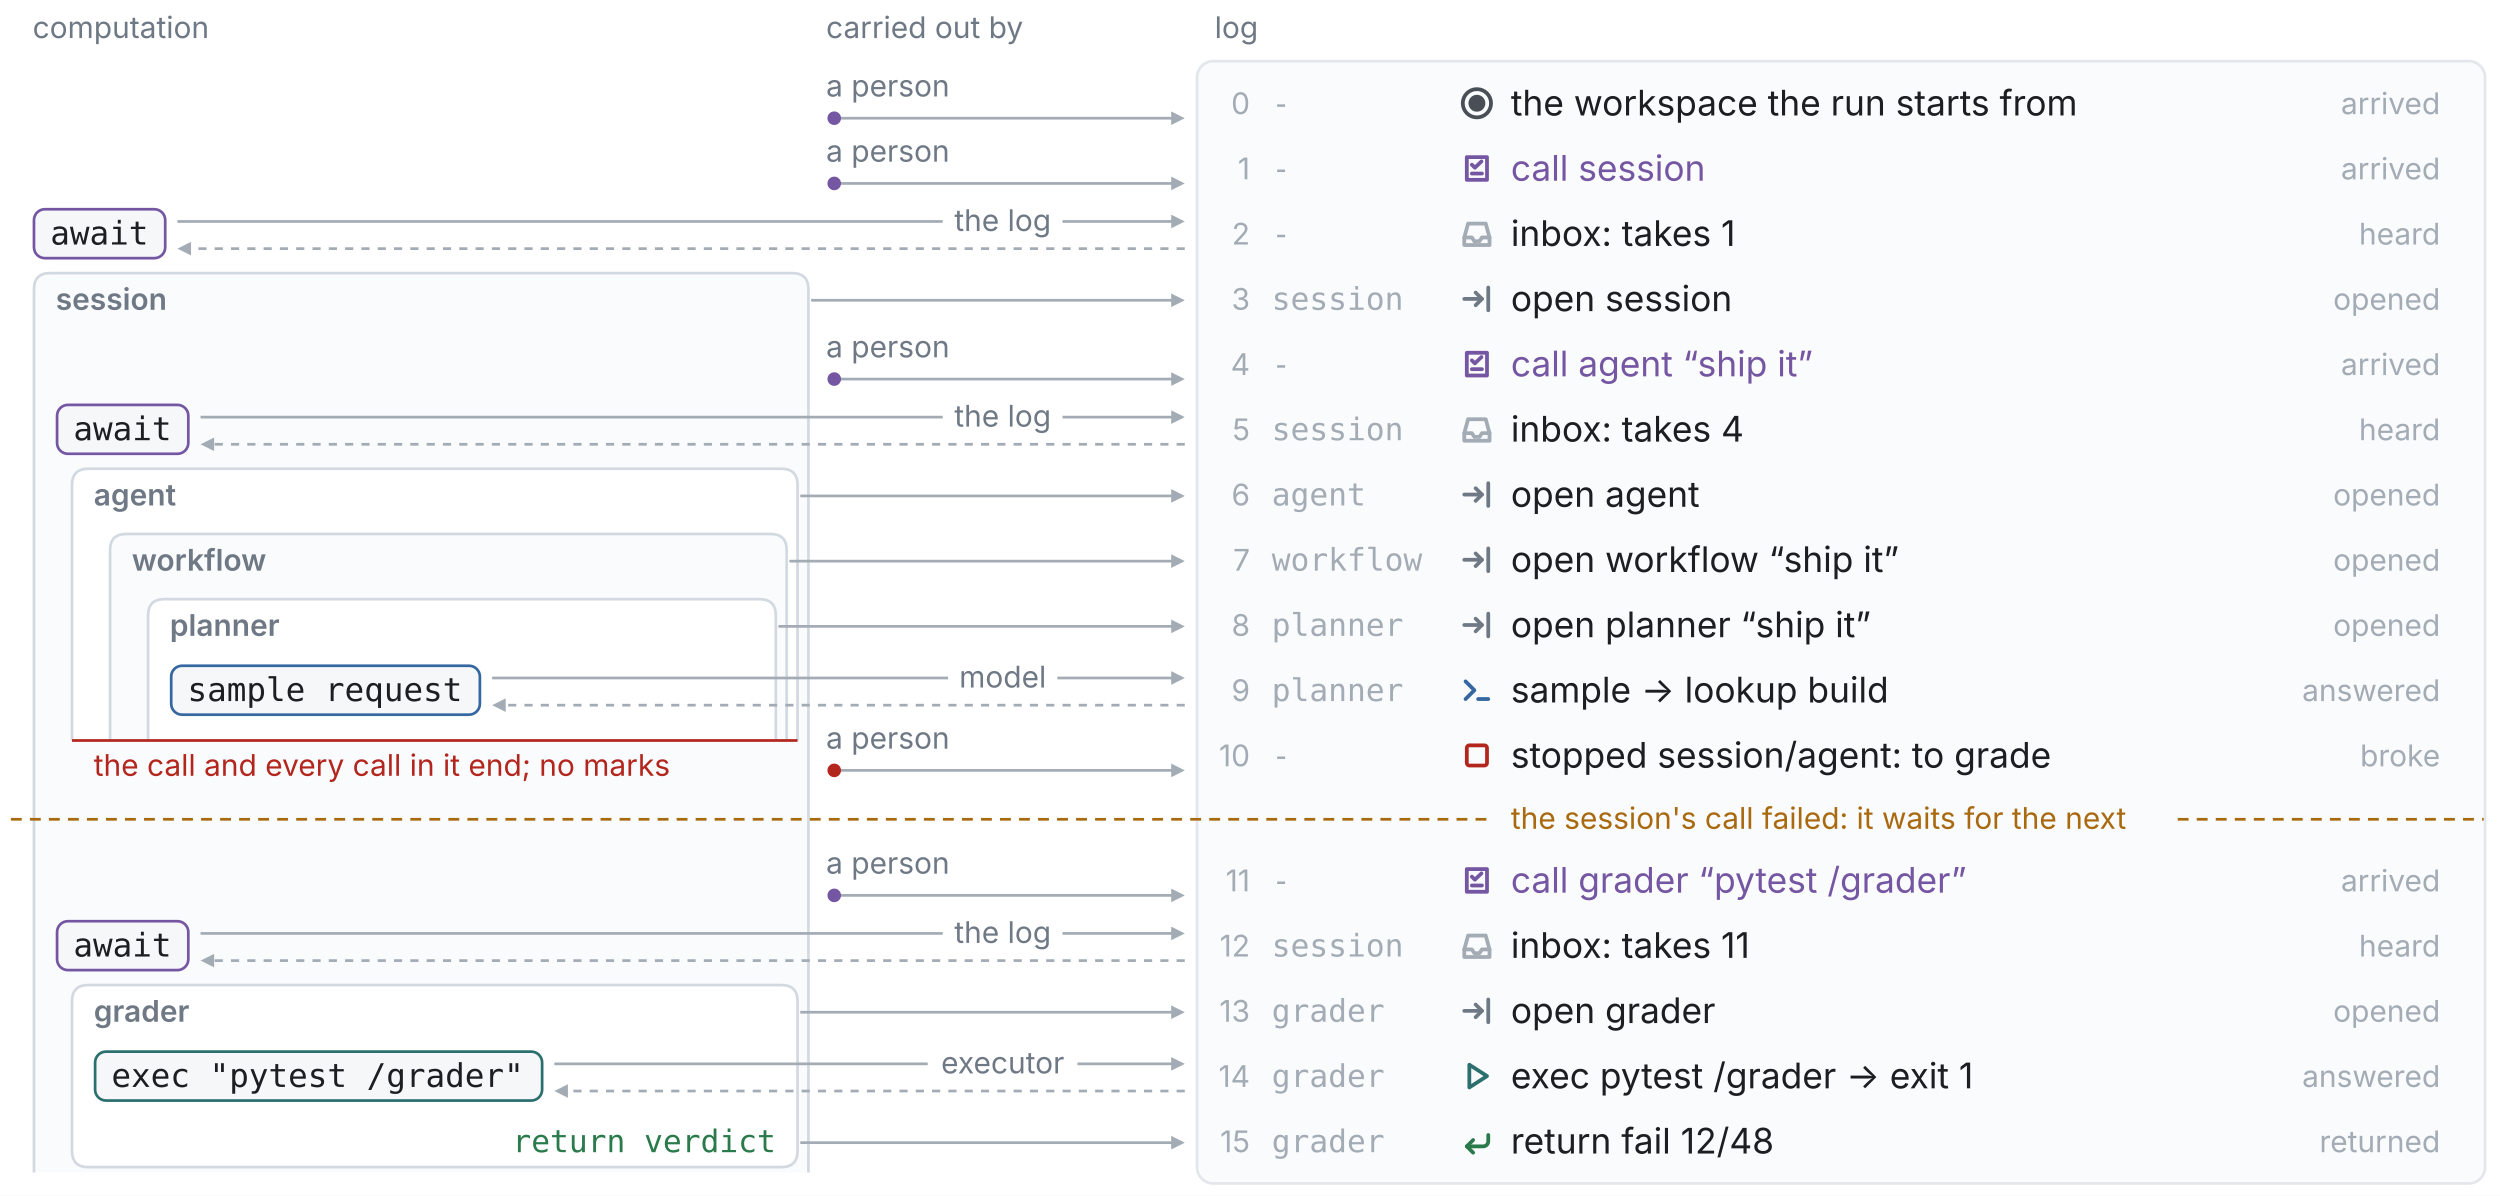
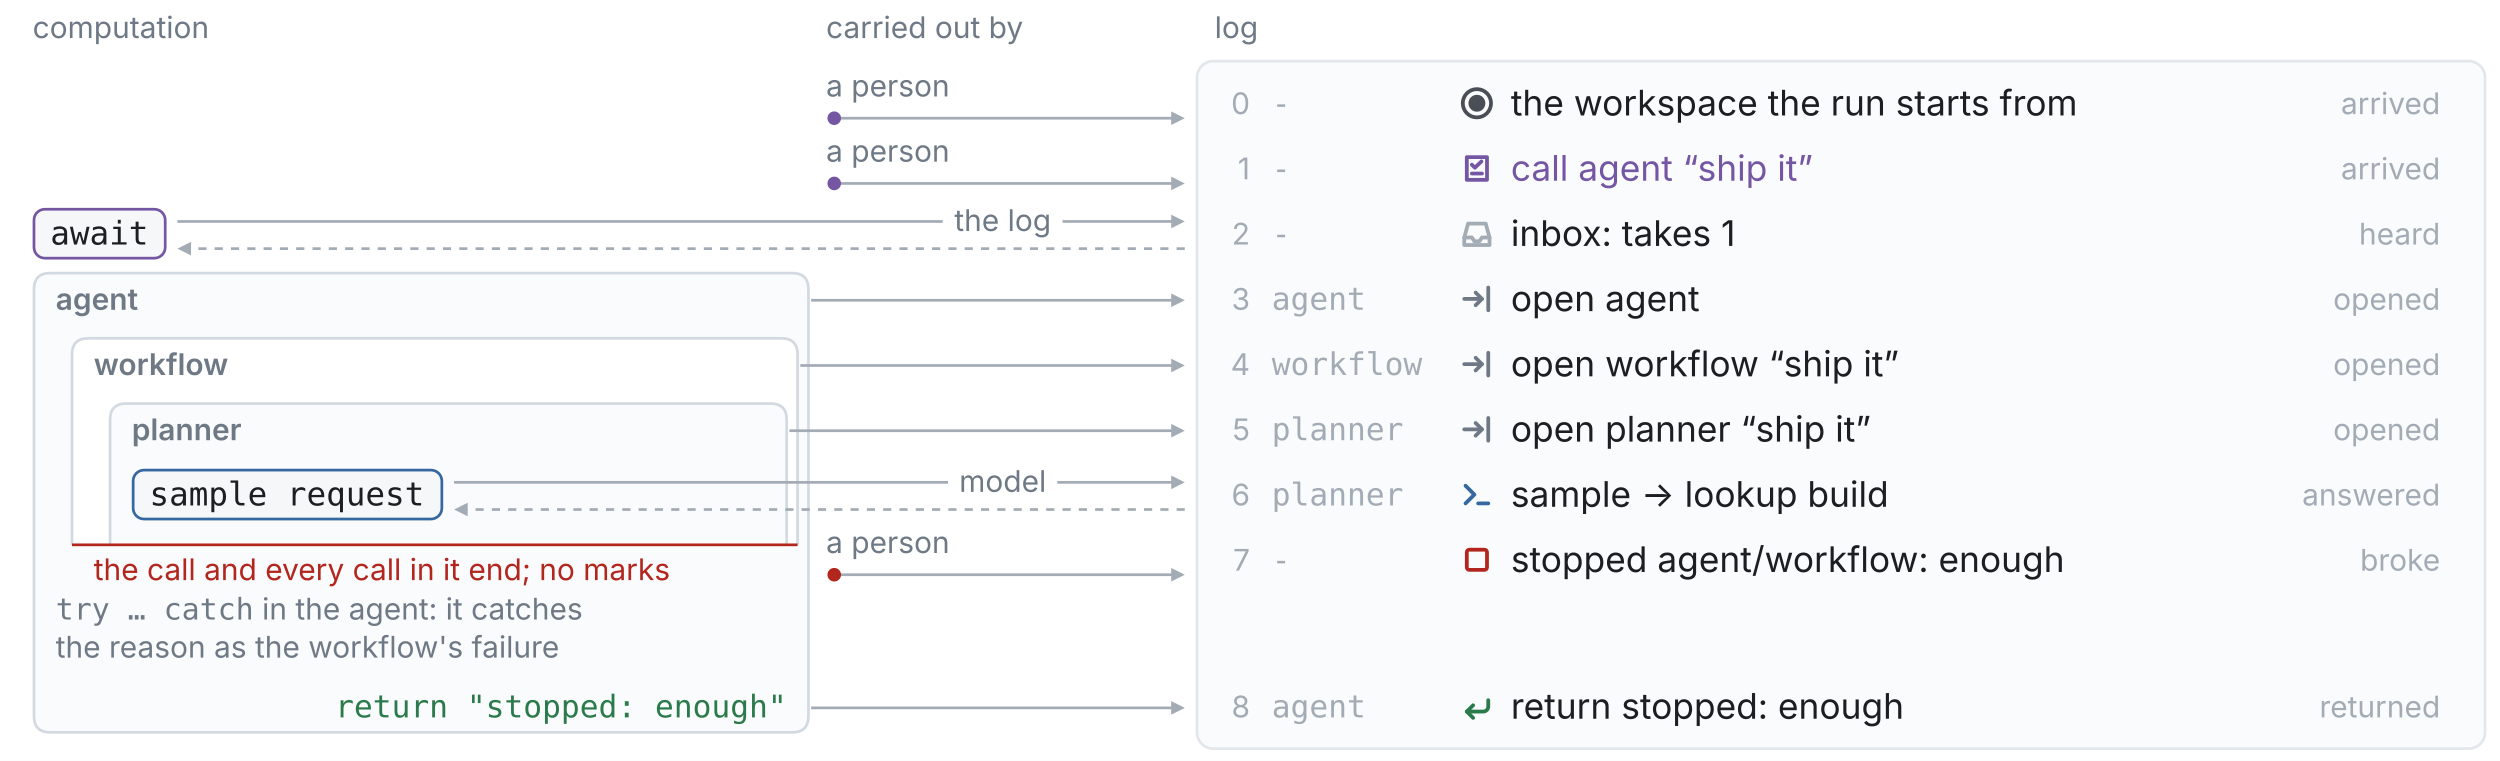
- <svg xmlns="http://www.w3.org/2000/svg" viewBox="0 0 920 440" width="920" height="440">
+ <svg xmlns="http://www.w3.org/2000/svg" viewBox="0 0 920 280" width="920" height="280">
  <style>text{font-family:-apple-system, BlinkMacSystemFont, 'Segoe UI', system-ui, sans-serif;font-size:13px;fill:#1c1e21}.m{font-family:ui-monospace, SFMono-Regular, Menlo, Consolas, monospace}.s{font-size:11px;fill:#6f7985}.f{font-size:11px;fill:#a3abb5}.b{font-weight:600}.n{font-variant-numeric:tabular-nums}.fr{font-family:ui-monospace, SFMono-Regular, Menlo, Consolas, monospace;font-size:11.5px;fill:#a3abb5}.ch{font-family:ui-monospace, SFMono-Regular, Menlo, Consolas, monospace;font-size:12px}.e{font-family:ui-monospace, SFMono-Regular, Menlo, Consolas, monospace;font-size:11.5px}.a{stroke:#a3abb5;fill:none}.d{stroke-dasharray:3 3}.bx{stroke:#d3d9e0;fill:none}</style>
-   <rect width="920" height="440" fill="#fff" />
+   <rect width="920" height="280" fill="#fff" />
  <text x="12" y="14" class="s">computation</text>
  <text x="304" y="14" class="s">carried out by</text>
  <text x="447" y="14" class="s">log</text>
-   <rect x="440.5" y="22.5" width="474" height="413" rx="6" fill="#fafbfc" stroke="#e3e6ea" />
-   <path fill="#fafbfc" d="M12.5,431.5V106.5Q12.5,100.5 18.5,100.5H291.5Q297.5,100.5 297.5,106.5V431.5H12.5Z" />
-   <path class="bx" d="M12.5,431.5V106.5Q12.5,100.5 18.5,100.5H291.5Q297.5,100.5 297.5,106.5V431.5" />
-   <path fill="#fff" d="M26.5,272.5V178.5Q26.5,172.5 32.5,172.5H287.5Q293.5,172.5 293.5,178.5V272.5H26.5Z" />
-   <path class="bx" d="M26.5,272.5V178.5Q26.5,172.5 32.5,172.5H287.5Q293.5,172.5 293.5,178.5V272.5" />
-   <path fill="#fff" d="M26.5,423.5V368.5Q26.5,362.5 32.5,362.5H287.5Q293.5,362.5 293.5,368.5V423.5Q293.5,429.5 287.5,429.5H32.5Q26.5,429.5 26.5,423.5Z" />
-   <path class="bx" d="M26.5,423.5V368.5Q26.5,362.5 32.5,362.5H287.5Q293.5,362.5 293.5,368.5V423.5Q293.5,429.5 287.5,429.5H32.5Q26.5,429.5 26.5,423.5" />
-   <path fill="#fafbfc" d="M40.5,272.5V202.5Q40.5,196.5 46.5,196.5H283.5Q289.5,196.5 289.5,202.5V272.5H40.5Z" />
-   <path class="bx" d="M40.5,272.5V202.5Q40.5,196.5 46.5,196.5H283.5Q289.5,196.5 289.5,202.5V272.5" />
-   <path fill="#fff" d="M54.5,272.5V226.5Q54.5,220.5 60.5,220.5H279.5Q285.5,220.5 285.5,226.5V272.5H54.5Z" />
-   <path class="bx" d="M54.5,272.5V226.5Q54.5,220.5 60.5,220.5H279.5Q285.5,220.5 285.5,226.5V272.5" />
+   <rect x="440.5" y="22.5" width="474" height="253" rx="6" fill="#fafbfc" stroke="#e3e6ea" />
+   <path fill="#fafbfc" d="M12.5,263.5V106.5Q12.5,100.5 18.5,100.5H291.5Q297.5,100.5 297.5,106.5V263.5Q297.5,269.5 291.5,269.5H18.5Q12.5,269.5 12.5,263.5Z" />
+   <path class="bx" d="M12.5,263.5V106.5Q12.5,100.5 18.5,100.5H291.5Q297.5,100.5 297.5,106.5V263.5Q297.5,269.5 291.5,269.5H18.5Q12.5,269.5 12.5,263.5" />
+   <path fill="#fff" d="M26.5,200.5V130.5Q26.5,124.5 32.5,124.5H287.5Q293.5,124.5 293.5,130.5V200.5H26.5Z" />
+   <path class="bx" d="M26.5,200.5V130.5Q26.5,124.5 32.5,124.5H287.5Q293.5,124.5 293.5,130.5V200.5" />
+   <path fill="#fafbfc" d="M40.5,200.5V154.5Q40.5,148.5 46.5,148.5H283.5Q289.5,148.5 289.5,154.5V200.5H40.5Z" />
+   <path class="bx" d="M40.5,200.5V154.5Q40.5,148.5 46.5,148.5H283.5Q289.5,148.5 289.5,154.5V200.5" />
  <text x="460" y="42" class="f n" text-anchor="end">0</text>
  <text x="468" y="42" class="fr">-</text>
  <g transform="translate(537,31.5) scale(0.9286)" stroke="#4a4f57" fill="#4a4f57" stroke-width="1.5" stroke-linecap="round" stroke-linejoin="round">
    <circle cx="7" cy="7" r="2.6" />
    <circle cx="7" cy="7" r="5.6" fill="none" />
  </g>
  <text x="556" y="42.5">the workspace the run starts from</text>
  <text x="898" y="42" class="f" text-anchor="end">arrived</text>
  <text x="304" y="35.5" class="s">a person</text>
  <path class="a" d="M307,43.5H432" />
  <path fill="#a3abb5" d="M436,43.5l-5,-2.5v5z" />
  <circle cx="307" cy="43.5" r="2.5" fill="#7556a3" />
  <text x="460" y="66" class="f n" text-anchor="end">1</text>
  <text x="468" y="66" class="fr">-</text>
  <g transform="translate(537,55.5) scale(0.9286)" stroke="#7556a3" fill="#7556a3" stroke-width="1.5" stroke-linecap="round" stroke-linejoin="round">
    <path d="M3 2.5h8v9H3z" fill="none" />
    <path d="M5 5.5l1.2 1.2L8.8 4.2M5 9h4" fill="none" />
  </g>
-   <text x="556" y="66.5" style="fill:#7556a3">call session</text>
+   <text x="556" y="66.5" style="fill:#7556a3">call agent “ship it”</text>
  <text x="898" y="66" class="f" text-anchor="end">arrived</text>
  <text x="304" y="59.5" class="s">a person</text>
  <path class="a" d="M307,67.5H432" />
  <path fill="#a3abb5" d="M436,67.5l-5,-2.5v5z" />
  <circle cx="307" cy="67.5" r="2.5" fill="#7556a3" />
  <text x="460" y="90" class="f n" text-anchor="end">2</text>
  <text x="468" y="90" class="fr">-</text>
  <g transform="translate(537,79.5) scale(0.9286)" stroke="#a3abb5" fill="#a3abb5" stroke-width="1.5" stroke-linecap="round" stroke-linejoin="round">
    <path d="M2 8.5h3l1 1.5h2l1-1.5h3" fill="none" />
    <path d="M2 8.5L3.5 3h7L12 8.5v3H2z" fill="none" />
  </g>
  <text x="556" y="90.5">inbox: takes 1</text>
  <text x="898" y="90" class="f" text-anchor="end">heard</text>
  <rect x="12.5" y="77.0" width="48.3" height="18" rx="4" fill="#f6f7f9" stroke="#7556a3" />
  <text x="18.5" y="90" class="ch">await</text>
  <path class="a" d="M65.3,81.5H432" />
  <path fill="#a3abb5" d="M436,81.5l-5,-2.5v5z" />
  <rect x="346.9" y="75.0" width="44.1" height="13" fill="#fff" />
  <text x="369" y="85" class="s" text-anchor="middle">the log</text>
  <path class="a d" d="M436,91.5H69.3" />
  <path fill="#a3abb5" d="M65.3,91.5l5,-2.5v5z" />
  <text x="460" y="114" class="f n" text-anchor="end">3</text>
-   <text x="468" y="114" class="fr">session</text>
+   <text x="468" y="114" class="fr">agent</text>
  <g transform="translate(537,103.5) scale(0.9286)" stroke="#6f7985" fill="#6f7985" stroke-width="1.5" stroke-linecap="round" stroke-linejoin="round">
    <path d="M2 7h7" fill="none" />
    <path d="M6.5 4.5L9 7l-2.5 2.5" fill="none" />
    <path d="M11.5 2.5v9" fill="none" />
  </g>
-   <text x="556" y="114.5">open session</text>
+   <text x="556" y="114.5">open agent</text>
  <text x="898" y="114" class="f" text-anchor="end">opened</text>
-   <text x="20.5" y="114" class="s b">session</text>
+   <text x="20.5" y="114" class="s b">agent</text>
  <path class="a" d="M298.5,110.5H432" />
  <path fill="#a3abb5" d="M436,110.5l-5,-2.5v5z" />
  <text x="460" y="138" class="f n" text-anchor="end">4</text>
-   <text x="468" y="138" class="fr">-</text>
-   <g transform="translate(537,127.5) scale(0.9286)" stroke="#7556a3" fill="#7556a3" stroke-width="1.5" stroke-linecap="round" stroke-linejoin="round">
-     <path d="M3 2.5h8v9H3z" fill="none" />
-     <path d="M5 5.5l1.2 1.2L8.8 4.2M5 9h4" fill="none" />
-   </g>
-   <text x="556" y="138.5" style="fill:#7556a3">call agent “ship it”</text>
-   <text x="898" y="138" class="f" text-anchor="end">arrived</text>
-   <text x="304" y="131.5" class="s">a person</text>
-   <path class="a" d="M307,139.5H432" />
-   <path fill="#a3abb5" d="M436,139.5l-5,-2.5v5z" />
-   <circle cx="307" cy="139.5" r="2.5" fill="#7556a3" />
-   <text x="460" y="162" class="f n" text-anchor="end">5</text>
-   <text x="468" y="162" class="fr">session</text>
-   <g transform="translate(537,151.5) scale(0.9286)" stroke="#a3abb5" fill="#a3abb5" stroke-width="1.5" stroke-linecap="round" stroke-linejoin="round">
-     <path d="M2 8.5h3l1 1.5h2l1-1.5h3" fill="none" />
-     <path d="M2 8.5L3.5 3h7L12 8.5v3H2z" fill="none" />
-   </g>
-   <text x="556" y="162.5">inbox: takes 4</text>
-   <text x="898" y="162" class="f" text-anchor="end">heard</text>
-   <rect x="21.0" y="149.0" width="48.3" height="18" rx="4" fill="#f6f7f9" stroke="#7556a3" />
-   <text x="27" y="162" class="ch">await</text>
-   <path class="a" d="M73.8,153.5H432" />
-   <path fill="#a3abb5" d="M436,153.5l-5,-2.5v5z" />
-   <rect x="346.9" y="147.0" width="44.1" height="13" fill="#fff" />
-   <text x="369" y="157" class="s" text-anchor="middle">the log</text>
-   <path class="a d" d="M436,163.5H77.8" />
-   <path fill="#a3abb5" d="M73.8,163.5l5,-2.5v5z" />
-   <text x="460" y="186" class="f n" text-anchor="end">6</text>
-   <text x="468" y="186" class="fr">agent</text>
-   <g transform="translate(537,175.5) scale(0.9286)" stroke="#6f7985" fill="#6f7985" stroke-width="1.5" stroke-linecap="round" stroke-linejoin="round">
+   <text x="468" y="138" class="fr">workflow</text>
+   <g transform="translate(537,127.5) scale(0.9286)" stroke="#6f7985" fill="#6f7985" stroke-width="1.5" stroke-linecap="round" stroke-linejoin="round">
    <path d="M2 7h7" fill="none" />
    <path d="M6.5 4.5L9 7l-2.5 2.5" fill="none" />
    <path d="M11.5 2.5v9" fill="none" />
  </g>
-   <text x="556" y="186.5">open agent</text>
-   <text x="898" y="186" class="f" text-anchor="end">opened</text>
-   <text x="34.5" y="186" class="s b">agent</text>
-   <path class="a" d="M294.5,182.5H432" />
-   <path fill="#a3abb5" d="M436,182.5l-5,-2.5v5z" />
-   <text x="460" y="210" class="f n" text-anchor="end">7</text>
-   <text x="468" y="210" class="fr">workflow</text>
-   <g transform="translate(537,199.5) scale(0.9286)" stroke="#6f7985" fill="#6f7985" stroke-width="1.5" stroke-linecap="round" stroke-linejoin="round">
+   <text x="556" y="138.5">open workflow “ship it”</text>
+   <text x="898" y="138" class="f" text-anchor="end">opened</text>
+   <text x="34.5" y="138" class="s b">workflow</text>
+   <path class="a" d="M294.5,134.5H432" />
+   <path fill="#a3abb5" d="M436,134.5l-5,-2.5v5z" />
+   <text x="460" y="162" class="f n" text-anchor="end">5</text>
+   <text x="468" y="162" class="fr">planner</text>
+   <g transform="translate(537,151.5) scale(0.9286)" stroke="#6f7985" fill="#6f7985" stroke-width="1.5" stroke-linecap="round" stroke-linejoin="round">
    <path d="M2 7h7" fill="none" />
    <path d="M6.5 4.5L9 7l-2.5 2.5" fill="none" />
    <path d="M11.5 2.5v9" fill="none" />
  </g>
-   <text x="556" y="210.5">open workflow “ship it”</text>
-   <text x="898" y="210" class="f" text-anchor="end">opened</text>
-   <text x="48.5" y="210" class="s b">workflow</text>
-   <path class="a" d="M290.5,206.5H432" />
-   <path fill="#a3abb5" d="M436,206.5l-5,-2.5v5z" />
-   <text x="460" y="234" class="f n" text-anchor="end">8</text>
-   <text x="468" y="234" class="fr">planner</text>
-   <g transform="translate(537,223.5) scale(0.9286)" stroke="#6f7985" fill="#6f7985" stroke-width="1.5" stroke-linecap="round" stroke-linejoin="round">
-     <path d="M2 7h7" fill="none" />
-     <path d="M6.5 4.5L9 7l-2.5 2.5" fill="none" />
-     <path d="M11.5 2.5v9" fill="none" />
-   </g>
-   <text x="556" y="234.5">open planner “ship it”</text>
-   <text x="898" y="234" class="f" text-anchor="end">opened</text>
-   <text x="62.5" y="234" class="s b">planner</text>
-   <path class="a" d="M286.5,230.5H432" />
-   <path fill="#a3abb5" d="M436,230.5l-5,-2.5v5z" />
-   <text x="460" y="258" class="f n" text-anchor="end">9</text>
-   <text x="468" y="258" class="fr">planner</text>
-   <g transform="translate(537,247.5) scale(0.9286)" stroke="#3567a0" fill="#3567a0" stroke-width="1.5" stroke-linecap="round" stroke-linejoin="round">
+   <text x="556" y="162.5">open planner “ship it”</text>
+   <text x="898" y="162" class="f" text-anchor="end">opened</text>
+   <text x="48.5" y="162" class="s b">planner</text>
+   <path class="a" d="M290.5,158.5H432" />
+   <path fill="#a3abb5" d="M436,158.5l-5,-2.5v5z" />
+   <text x="460" y="186" class="f n" text-anchor="end">6</text>
+   <text x="468" y="186" class="fr">planner</text>
+   <g transform="translate(537,175.5) scale(0.9286)" stroke="#3567a0" fill="#3567a0" stroke-width="1.5" stroke-linecap="round" stroke-linejoin="round">
    <path d="M2.5 3.5L6 7l-3.5 3.5" fill="none" />
    <path d="M7.5 10.5h4" fill="none" />
  </g>
-   <text x="556" y="258.5">sample → lookup build</text>
-   <text x="898" y="258" class="f" text-anchor="end">answered</text>
-   <rect x="63.0" y="245.0" width="113.6" height="18" rx="4" fill="#f6f7f9" stroke="#3567a0" />
-   <text x="69" y="258" class="ch">sample request</text>
-   <path class="a" d="M181.1,249.5H432" />
-   <path fill="#a3abb5" d="M436,249.5l-5,-2.5v5z" />
-   <rect x="348.9" y="243.0" width="40.2" height="13" fill="#fff" />
-   <text x="369" y="253" class="s" text-anchor="middle">model</text>
-   <path class="a d" d="M436,259.5H185.1" />
-   <path fill="#a3abb5" d="M181.1,259.5l5,-2.5v5z" />
-   <text x="460" y="282" class="f n" text-anchor="end">10</text>
-   <text x="468" y="282" class="fr">-</text>
-   <g transform="translate(537,271.5) scale(0.9286)" stroke="#b3261e" fill="#b3261e" stroke-width="1.5" stroke-linecap="round" stroke-linejoin="round">
+   <text x="556" y="186.5">sample → lookup build</text>
+   <text x="898" y="186" class="f" text-anchor="end">answered</text>
+   <rect x="49.0" y="173.0" width="113.6" height="18" rx="4" fill="#f6f7f9" stroke="#3567a0" />
+   <text x="55" y="186" class="ch">sample request</text>
+   <path class="a" d="M167.1,177.5H432" />
+   <path fill="#a3abb5" d="M436,177.5l-5,-2.5v5z" />
+   <rect x="348.9" y="171.0" width="40.2" height="13" fill="#fff" />
+   <text x="369" y="181" class="s" text-anchor="middle">model</text>
+   <path class="a d" d="M436,187.5H171.1" />
+   <path fill="#a3abb5" d="M167.1,187.5l5,-2.5v5z" />
+   <text x="460" y="210" class="f n" text-anchor="end">7</text>
+   <text x="468" y="210" class="fr">-</text>
+   <g transform="translate(537,199.5) scale(0.9286)" stroke="#b3261e" fill="#b3261e" stroke-width="1.5" stroke-linecap="round" stroke-linejoin="round">
    <rect x="3" y="3" width="8" height="8" rx="1" fill="none" />
  </g>
-   <text x="556" y="282.5">stopped session/agent: to grade</text>
-   <text x="898" y="282" class="f" text-anchor="end">broke</text>
-   <text x="304" y="275.5" class="s">a person</text>
-   <path class="a" d="M307,283.5H432" />
-   <path fill="#a3abb5" d="M436,283.5l-5,-2.5v5z" />
-   <circle cx="307" cy="283.5" r="2.5" fill="#b3261e" />
-   <path stroke="#b3261e" d="M26.5,272.5H293.5" />
-   <text x="34.5" y="285.5" class="s" style="fill:#b3261e">the call and every call in it end; no marks</text>
-   <path stroke="#a8690f" stroke-dasharray="4 3" d="M4,301.5H548M801.4,301.5H914" />
-   <text x="556" y="305" class="s" style="fill:#a8690f">the session's call failed: it waits for the next</text>
-   <text x="460" y="328" class="f n" text-anchor="end">11</text>
-   <text x="468" y="328" class="fr">-</text>
-   <g transform="translate(537,317.5) scale(0.9286)" stroke="#7556a3" fill="#7556a3" stroke-width="1.5" stroke-linecap="round" stroke-linejoin="round">
-     <path d="M3 2.5h8v9H3z" fill="none" />
-     <path d="M5 5.5l1.2 1.2L8.8 4.2M5 9h4" fill="none" />
-   </g>
-   <text x="556" y="328.5" style="fill:#7556a3">call grader “pytest /grader”</text>
-   <text x="898" y="328" class="f" text-anchor="end">arrived</text>
-   <text x="304" y="321.5" class="s">a person</text>
-   <path class="a" d="M307,329.5H432" />
-   <path fill="#a3abb5" d="M436,329.5l-5,-2.5v5z" />
-   <circle cx="307" cy="329.5" r="2.5" fill="#7556a3" />
-   <text x="460" y="352" class="f n" text-anchor="end">12</text>
-   <text x="468" y="352" class="fr">session</text>
-   <g transform="translate(537,341.5) scale(0.9286)" stroke="#a3abb5" fill="#a3abb5" stroke-width="1.5" stroke-linecap="round" stroke-linejoin="round">
-     <path d="M2 8.5h3l1 1.5h2l1-1.5h3" fill="none" />
-     <path d="M2 8.5L3.5 3h7L12 8.5v3H2z" fill="none" />
-   </g>
-   <text x="556" y="352.5">inbox: takes 11</text>
-   <text x="898" y="352" class="f" text-anchor="end">heard</text>
-   <rect x="21.0" y="339.0" width="48.3" height="18" rx="4" fill="#f6f7f9" stroke="#7556a3" />
-   <text x="27" y="352" class="ch">await</text>
-   <path class="a" d="M73.8,343.5H432" />
-   <path fill="#a3abb5" d="M436,343.5l-5,-2.5v5z" />
-   <rect x="346.9" y="337.0" width="44.1" height="13" fill="#fff" />
-   <text x="369" y="347" class="s" text-anchor="middle">the log</text>
-   <path class="a d" d="M436,353.5H77.8" />
-   <path fill="#a3abb5" d="M73.8,353.5l5,-2.5v5z" />
-   <text x="460" y="376" class="f n" text-anchor="end">13</text>
-   <text x="468" y="376" class="fr">grader</text>
-   <g transform="translate(537,365.5) scale(0.9286)" stroke="#6f7985" fill="#6f7985" stroke-width="1.5" stroke-linecap="round" stroke-linejoin="round">
-     <path d="M2 7h7" fill="none" />
-     <path d="M6.5 4.5L9 7l-2.5 2.5" fill="none" />
-     <path d="M11.5 2.5v9" fill="none" />
-   </g>
-   <text x="556" y="376.5">open grader</text>
-   <text x="898" y="376" class="f" text-anchor="end">opened</text>
-   <text x="34.5" y="376" class="s b">grader</text>
-   <path class="a" d="M294.5,372.5H432" />
-   <path fill="#a3abb5" d="M436,372.5l-5,-2.5v5z" />
-   <text x="460" y="400" class="f n" text-anchor="end">14</text>
-   <text x="468" y="400" class="fr">grader</text>
-   <g transform="translate(537,389.5) scale(0.9286)" stroke="#2b6f6f" fill="#2b6f6f" stroke-width="1.5" stroke-linecap="round" stroke-linejoin="round">
-     <path d="M4 2.5l7 4.5-7 4.5z" fill="none" />
-   </g>
-   <text x="556" y="400.5">exec pytest /grader → exit 1</text>
-   <text x="898" y="400" class="f" text-anchor="end">answered</text>
-   <rect x="35.0" y="387.0" width="164.5" height="18" rx="4" fill="#f6f7f9" stroke="#2b6f6f" />
-   <text x="41" y="400" class="ch">exec "pytest /grader"</text>
-   <path class="a" d="M204,391.5H432" />
-   <path fill="#a3abb5" d="M436,391.5l-5,-2.5v5z" />
-   <rect x="341.4" y="385.0" width="55.1" height="13" fill="#fff" />
-   <text x="369" y="395" class="s" text-anchor="middle">executor</text>
-   <path class="a d" d="M436,401.5H208" />
-   <path fill="#a3abb5" d="M204,401.5l5,-2.5v5z" />
-   <text x="460" y="424" class="f n" text-anchor="end">15</text>
-   <text x="468" y="424" class="fr">grader</text>
-   <g transform="translate(537,413.5) scale(0.9286)" stroke="#2a7a4b" fill="#2a7a4b" stroke-width="1.5" stroke-linecap="round" stroke-linejoin="round">
+   <text x="556" y="210.5">stopped agent/workflow: enough</text>
+   <text x="898" y="210" class="f" text-anchor="end">broke</text>
+   <text x="304" y="203.5" class="s">a person</text>
+   <path class="a" d="M307,211.5H432" />
+   <path fill="#a3abb5" d="M436,211.5l-5,-2.5v5z" />
+   <circle cx="307" cy="211.5" r="2.5" fill="#b3261e" />
+   <path stroke="#b3261e" d="M26.5,200.5H293.5" />
+   <text x="34.5" y="213.5" class="s" style="fill:#b3261e">the call and every call in it end; no marks</text>
+   <text x="20.5" y="228" class="s">
+     <tspan class="m">try … catch</tspan> in the agent: it catches</text>
+   <text x="20.5" y="242" class="s">the reason as the workflow's failure</text>
+   <text x="460" y="264" class="f n" text-anchor="end">8</text>
+   <text x="468" y="264" class="fr">agent</text>
+   <g transform="translate(537,253.5) scale(0.9286)" stroke="#2a7a4b" fill="#2a7a4b" stroke-width="1.5" stroke-linecap="round" stroke-linejoin="round">
    <path d="M11.5 4.5v2.5a2 2 0 0 1-2 2H3" fill="none" />
    <path d="M5.5 6.5L3 9l2.5 2.5" fill="none" />
  </g>
-   <text x="556" y="424.5">return fail 12/48</text>
-   <text x="898" y="424" class="f" text-anchor="end">returned</text>
-   <text x="285.5" y="424" class="e" style="fill:#2a7a4b" text-anchor="end">return verdict</text>
-   <path class="a" d="M294.5,420.5H432" />
-   <path fill="#a3abb5" d="M436,420.5l-5,-2.5v5z" />
+   <text x="556" y="264.5">return stopped: enough</text>
+   <text x="898" y="264" class="f" text-anchor="end">returned</text>
+   <text x="289.5" y="264" class="e" style="fill:#2a7a4b" text-anchor="end">return "stopped: enough"</text>
+   <path class="a" d="M298.5,260.5H432" />
+   <path fill="#a3abb5" d="M436,260.5l-5,-2.5v5z" />
</svg>
